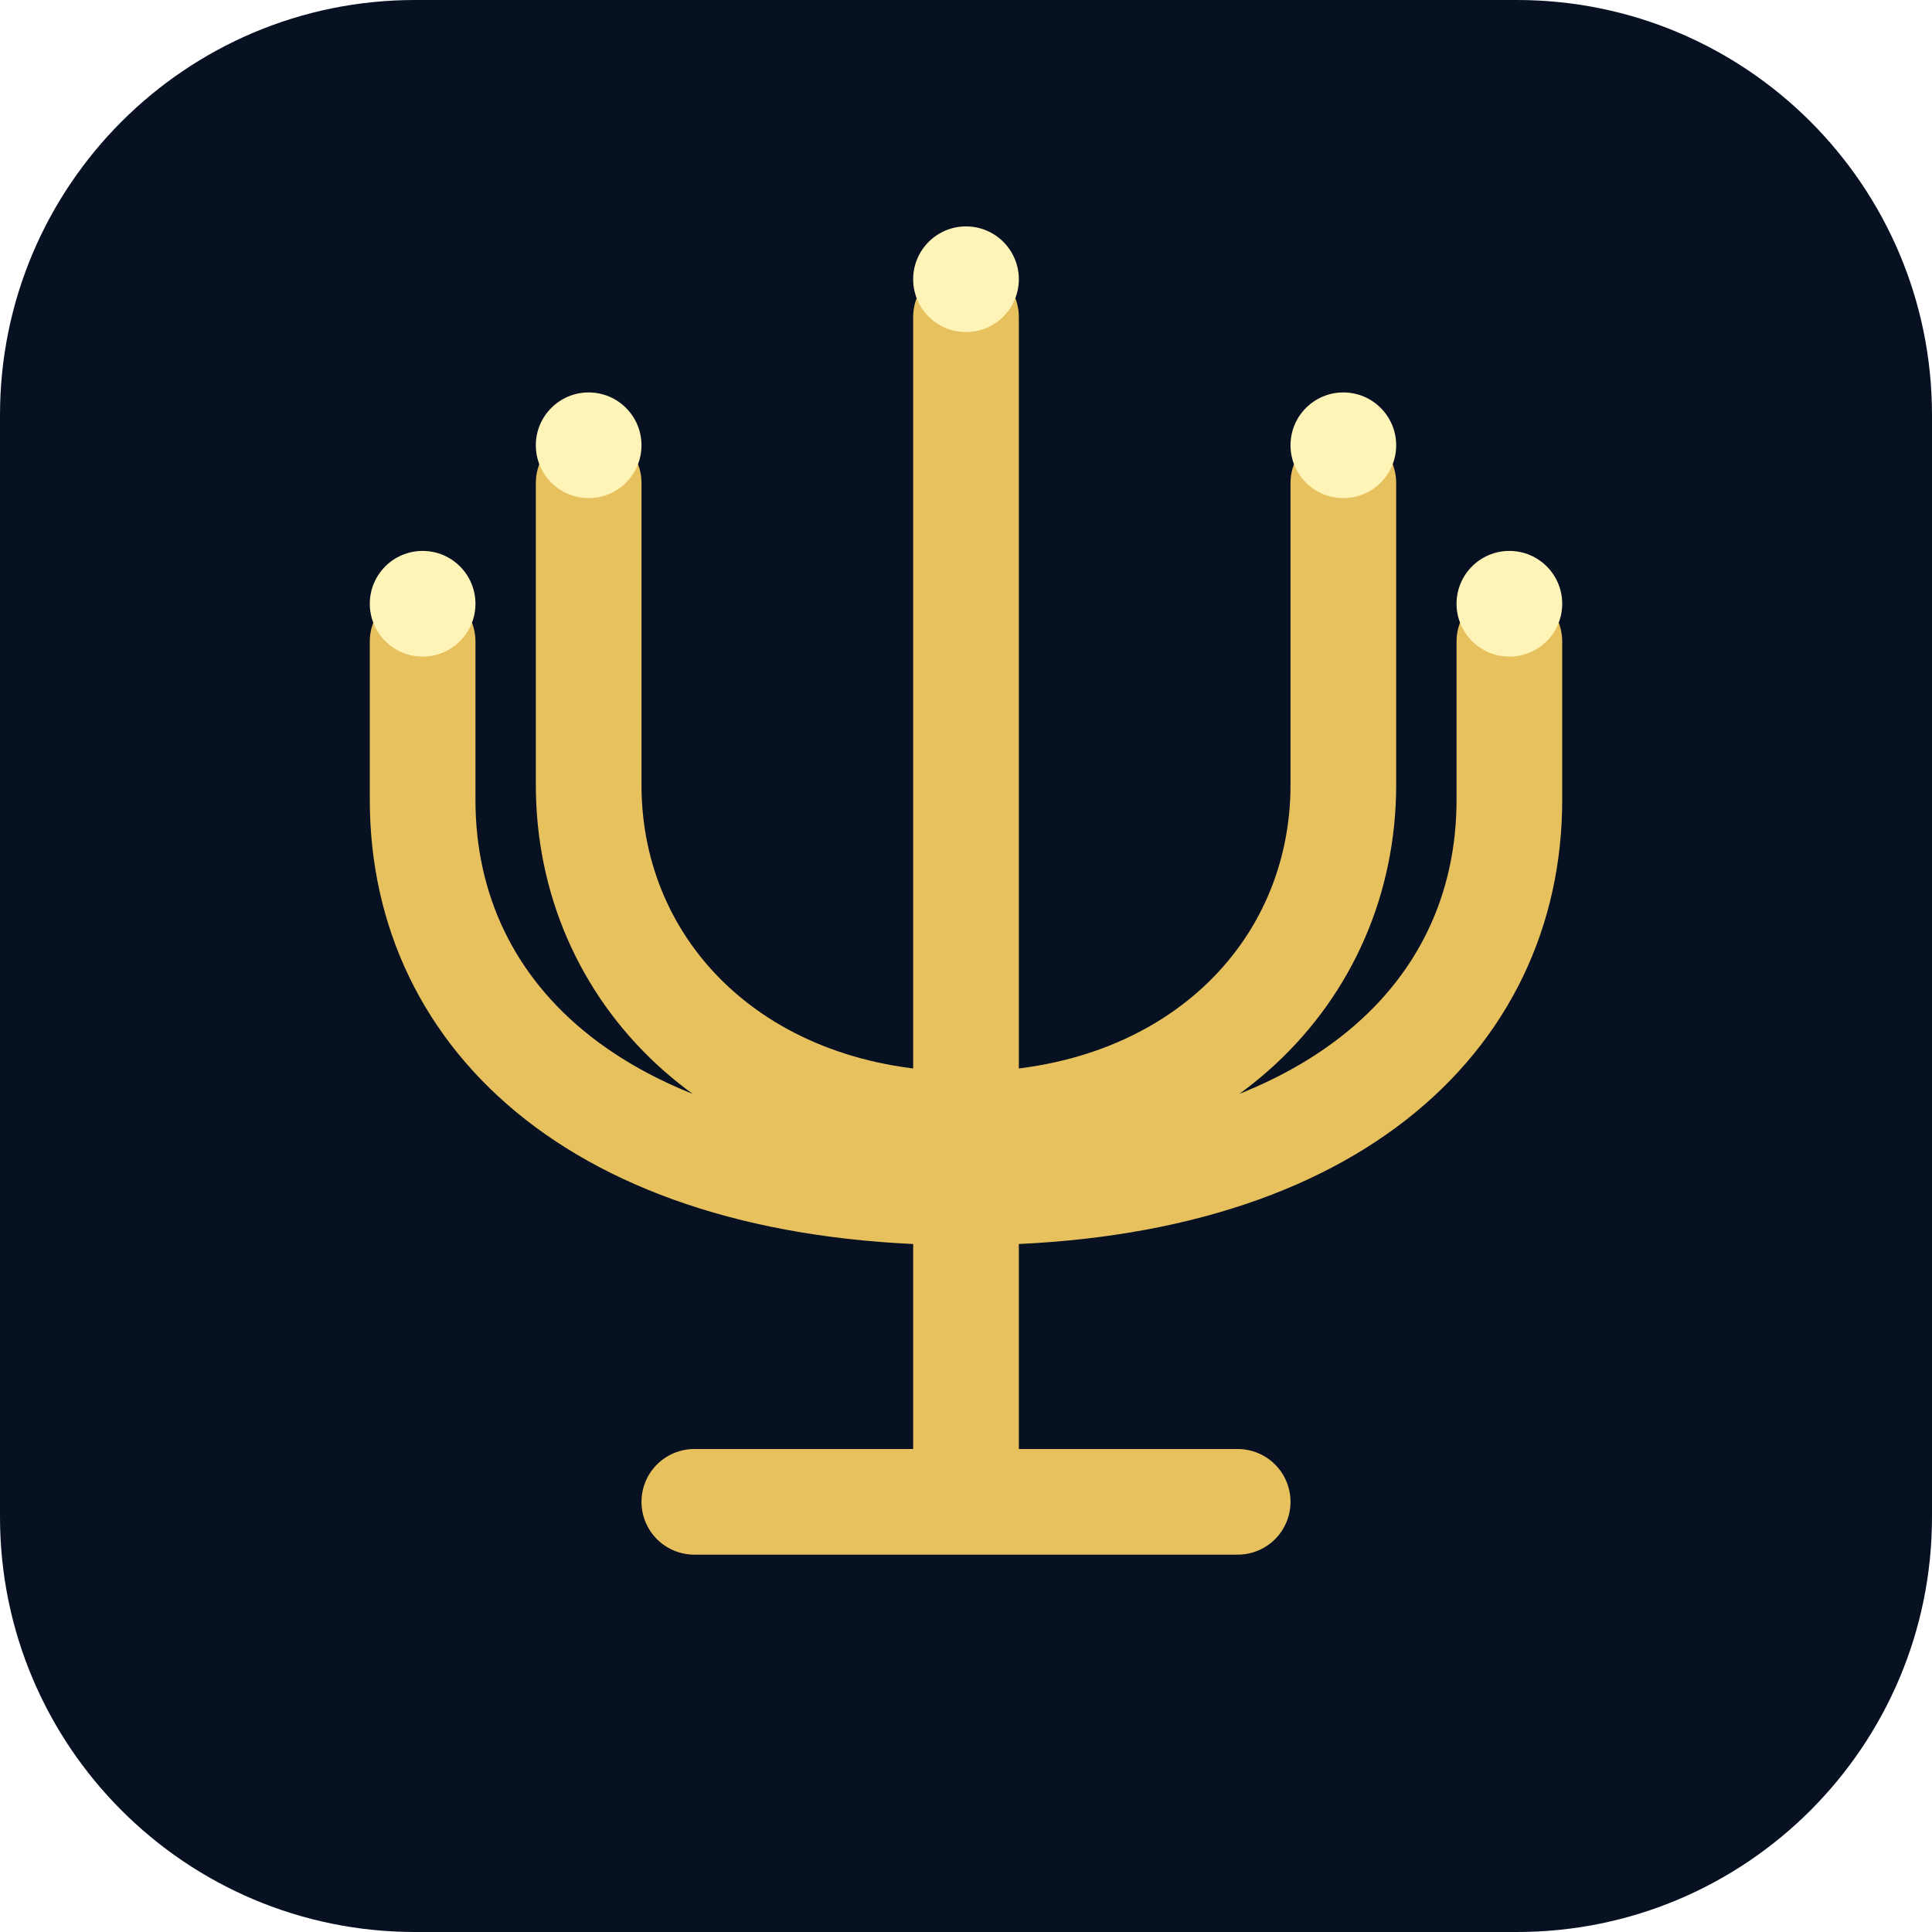
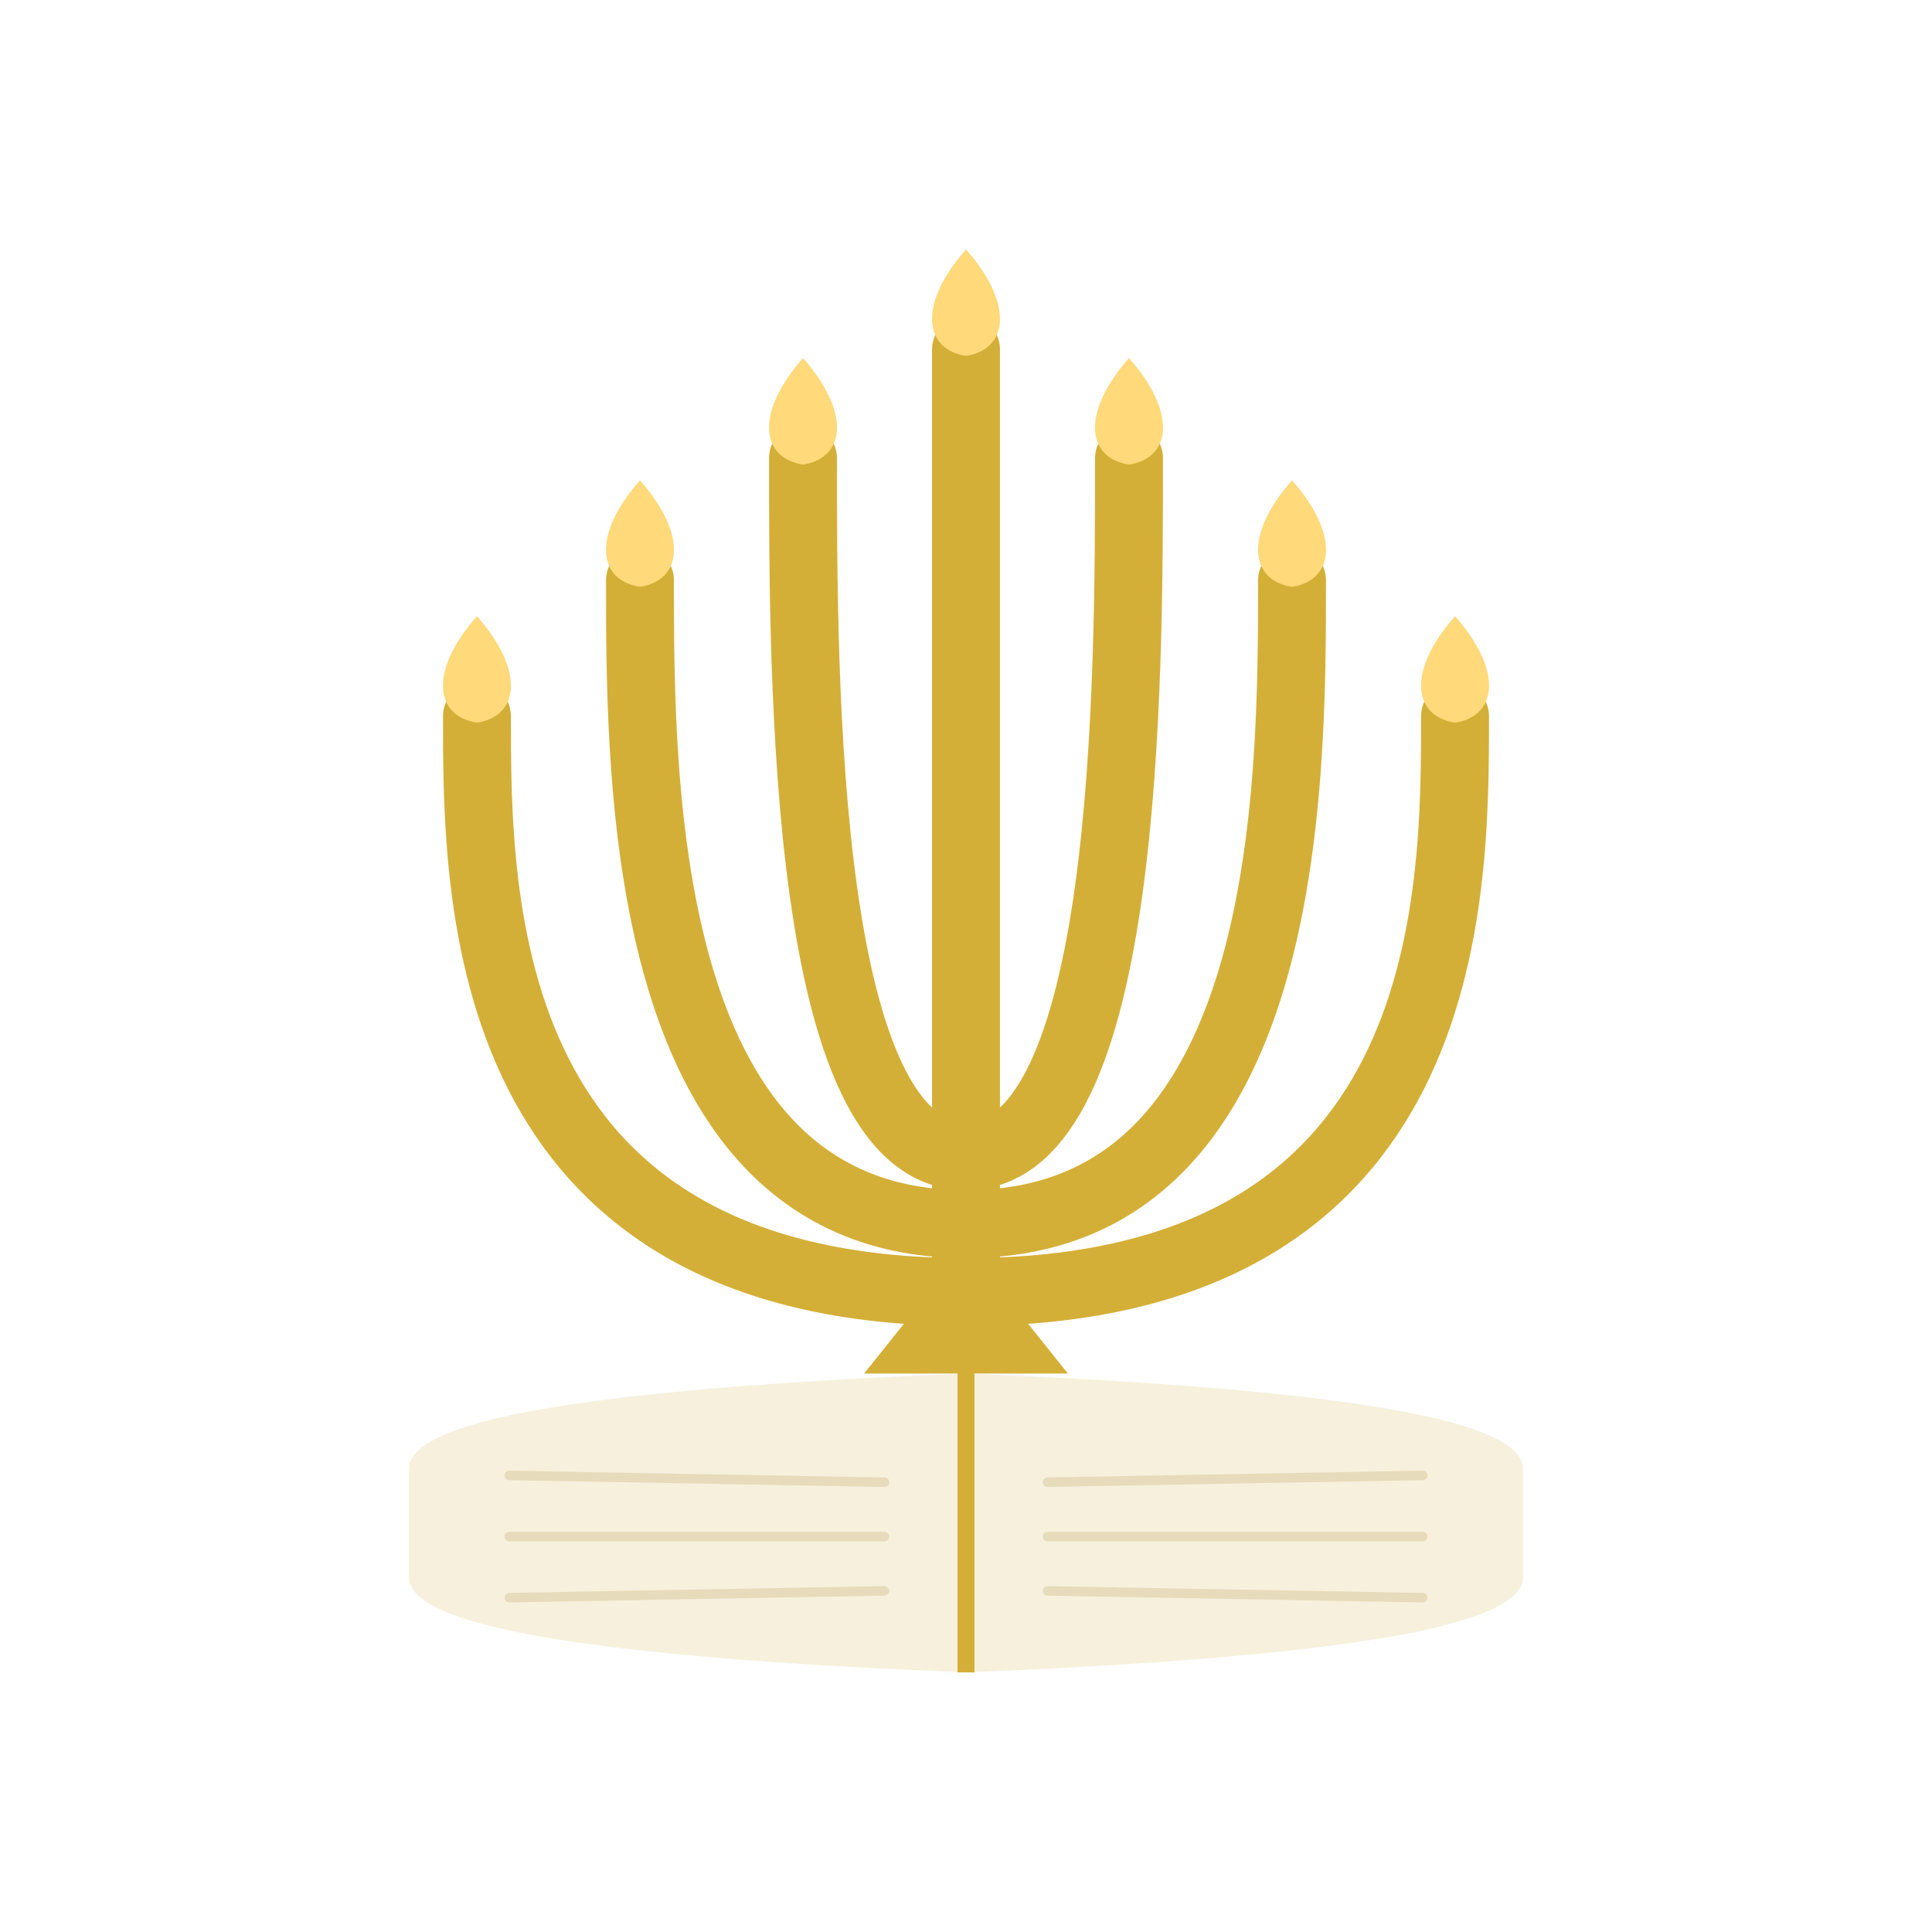
<svg xmlns="http://www.w3.org/2000/svg" viewBox="0 0 512 512">
-   <rect width="512" height="512" rx="110" fill="#071122" />
-   <path d="M256 84v250M156 128v80c0 50 40 90 100 90s100-40 100-90v-80M112 170v42c0 58 48 104 144 104s144-46 144-104v-42M256 334v64M184 398h144" fill="none" stroke="#e8c15f" stroke-width="28" stroke-linecap="round" stroke-linejoin="round" />
-   <circle cx="112" cy="160" r="14" fill="#fff4b8" />
-   <circle cx="156" cy="118" r="14" fill="#fff4b8" />
-   <circle cx="256" cy="74" r="14" fill="#fff4b8" />
-   <circle cx="356" cy="118" r="14" fill="#fff4b8" />
-   <circle cx="400" cy="160" r="14" fill="#fff4b8" />
+   <g transform="translate(40 40) scale(1.8)">
+     <g>
+       <path d="M 120 180 C 70.8 182 38 186 38 194 L 38 210 C 38 218 70.8 222 120 224 Z" fill="#F7F0DC" />
+       <path d="M 120 180 C 169.2 182 202 186 202 194 L 202 210 C 202 218 169.2 222 120 224 Z" fill="#F7F0DC" />
+       <path d="M 108 196 L 52.76 195" stroke="#D9CBA0" stroke-width="1.4" stroke-linecap="round" opacity="0.55" />
+       <path d="M 108 204 L 52.76 204" stroke="#D9CBA0" stroke-width="1.4" stroke-linecap="round" opacity="0.55" />
+       <path d="M 108 212 L 52.76 213" stroke="#D9CBA0" stroke-width="1.4" stroke-linecap="round" opacity="0.55" />
+       <path d="M 132 196 L 187.24 195" stroke="#D9CBA0" stroke-width="1.4" stroke-linecap="round" opacity="0.55" />
+       <path d="M 132 204 L 187.24 204" stroke="#D9CBA0" stroke-width="1.4" stroke-linecap="round" opacity="0.55" />
+       <path d="M 132 212 L 187.24 213" stroke="#D9CBA0" stroke-width="1.4" stroke-linecap="round" opacity="0.55" />
+       <line x1="120" y1="178" x2="120" y2="224" stroke="#D4AF37" stroke-width="2.5" />
+       <path d="M 113 170 L 127 170 L 135 180 L 105 180 Z" fill="#D4AF37" />
+       <path d="M 120 170 L 120 29.225" fill="none" stroke="#D4AF37" stroke-width="10" stroke-linecap="round" />
+       <path d="M 120 148 C 144 148 144 78.113 144 45.225" fill="none" stroke="#D4AF37" stroke-width="10" stroke-linecap="round" />
+       <path d="M 120 158 C 168 158 168 93.553 168 63.225" fill="none" stroke="#D4AF37" stroke-width="10" stroke-linecap="round" />
+       <path d="M 120 168 C 192 168 192 110.353 192 83.225" fill="none" stroke="#D4AF37" stroke-width="10" stroke-linecap="round" />
+       <path d="M 120 148 C 96 148 96 78.113 96 45.225" fill="none" stroke="#D4AF37" stroke-width="10" stroke-linecap="round" />
+       <path d="M 120 158 C 72 158 72 93.553 72 63.225" fill="none" stroke="#D4AF37" stroke-width="10" stroke-linecap="round" />
+       <path d="M 120 168 C 48 168 48 110.353 48 83.225" fill="none" stroke="#D4AF37" stroke-width="10" stroke-linecap="round" />
+       <path d="M 120 14.5 C 127.13 22.575 126.2 29.225 120 30.175 C 113.8 29.225 112.87 22.575 120 14.5 Z" fill="#FFD97A" />
+       <path d="M 144 30.5 C 151.13 38.575 150.2 45.225 144 46.175 C 137.8 45.225 136.87 38.575 144 30.5 Z" fill="#FFD97A" />
+       <path d="M 168 48.5 C 175.13 56.575 174.2 63.225 168 64.175 C 161.8 63.225 160.87 56.575 168 48.5 Z" fill="#FFD97A" />
+       <path d="M 192 68.5 C 199.13 76.575 198.2 83.225 192 84.175 C 185.8 83.225 184.87 76.575 192 68.5 Z" fill="#FFD97A" />
+       <path d="M 96 30.5 C 103.13 38.575 102.2 45.225 96 46.175 C 89.8 45.225 88.87 38.575 96 30.5 Z" fill="#FFD97A" />
+       <path d="M 72 48.5 C 79.13 56.575 78.2 63.225 72 64.175 C 65.8 63.225 64.87 56.575 72 48.5 Z" fill="#FFD97A" />
+       <path d="M 48 68.5 C 55.13 76.575 54.2 83.225 48 84.175 C 41.8 83.225 40.87 76.575 48 68.5 Z" fill="#FFD97A" />
+     </g>
+   </g>
</svg>
